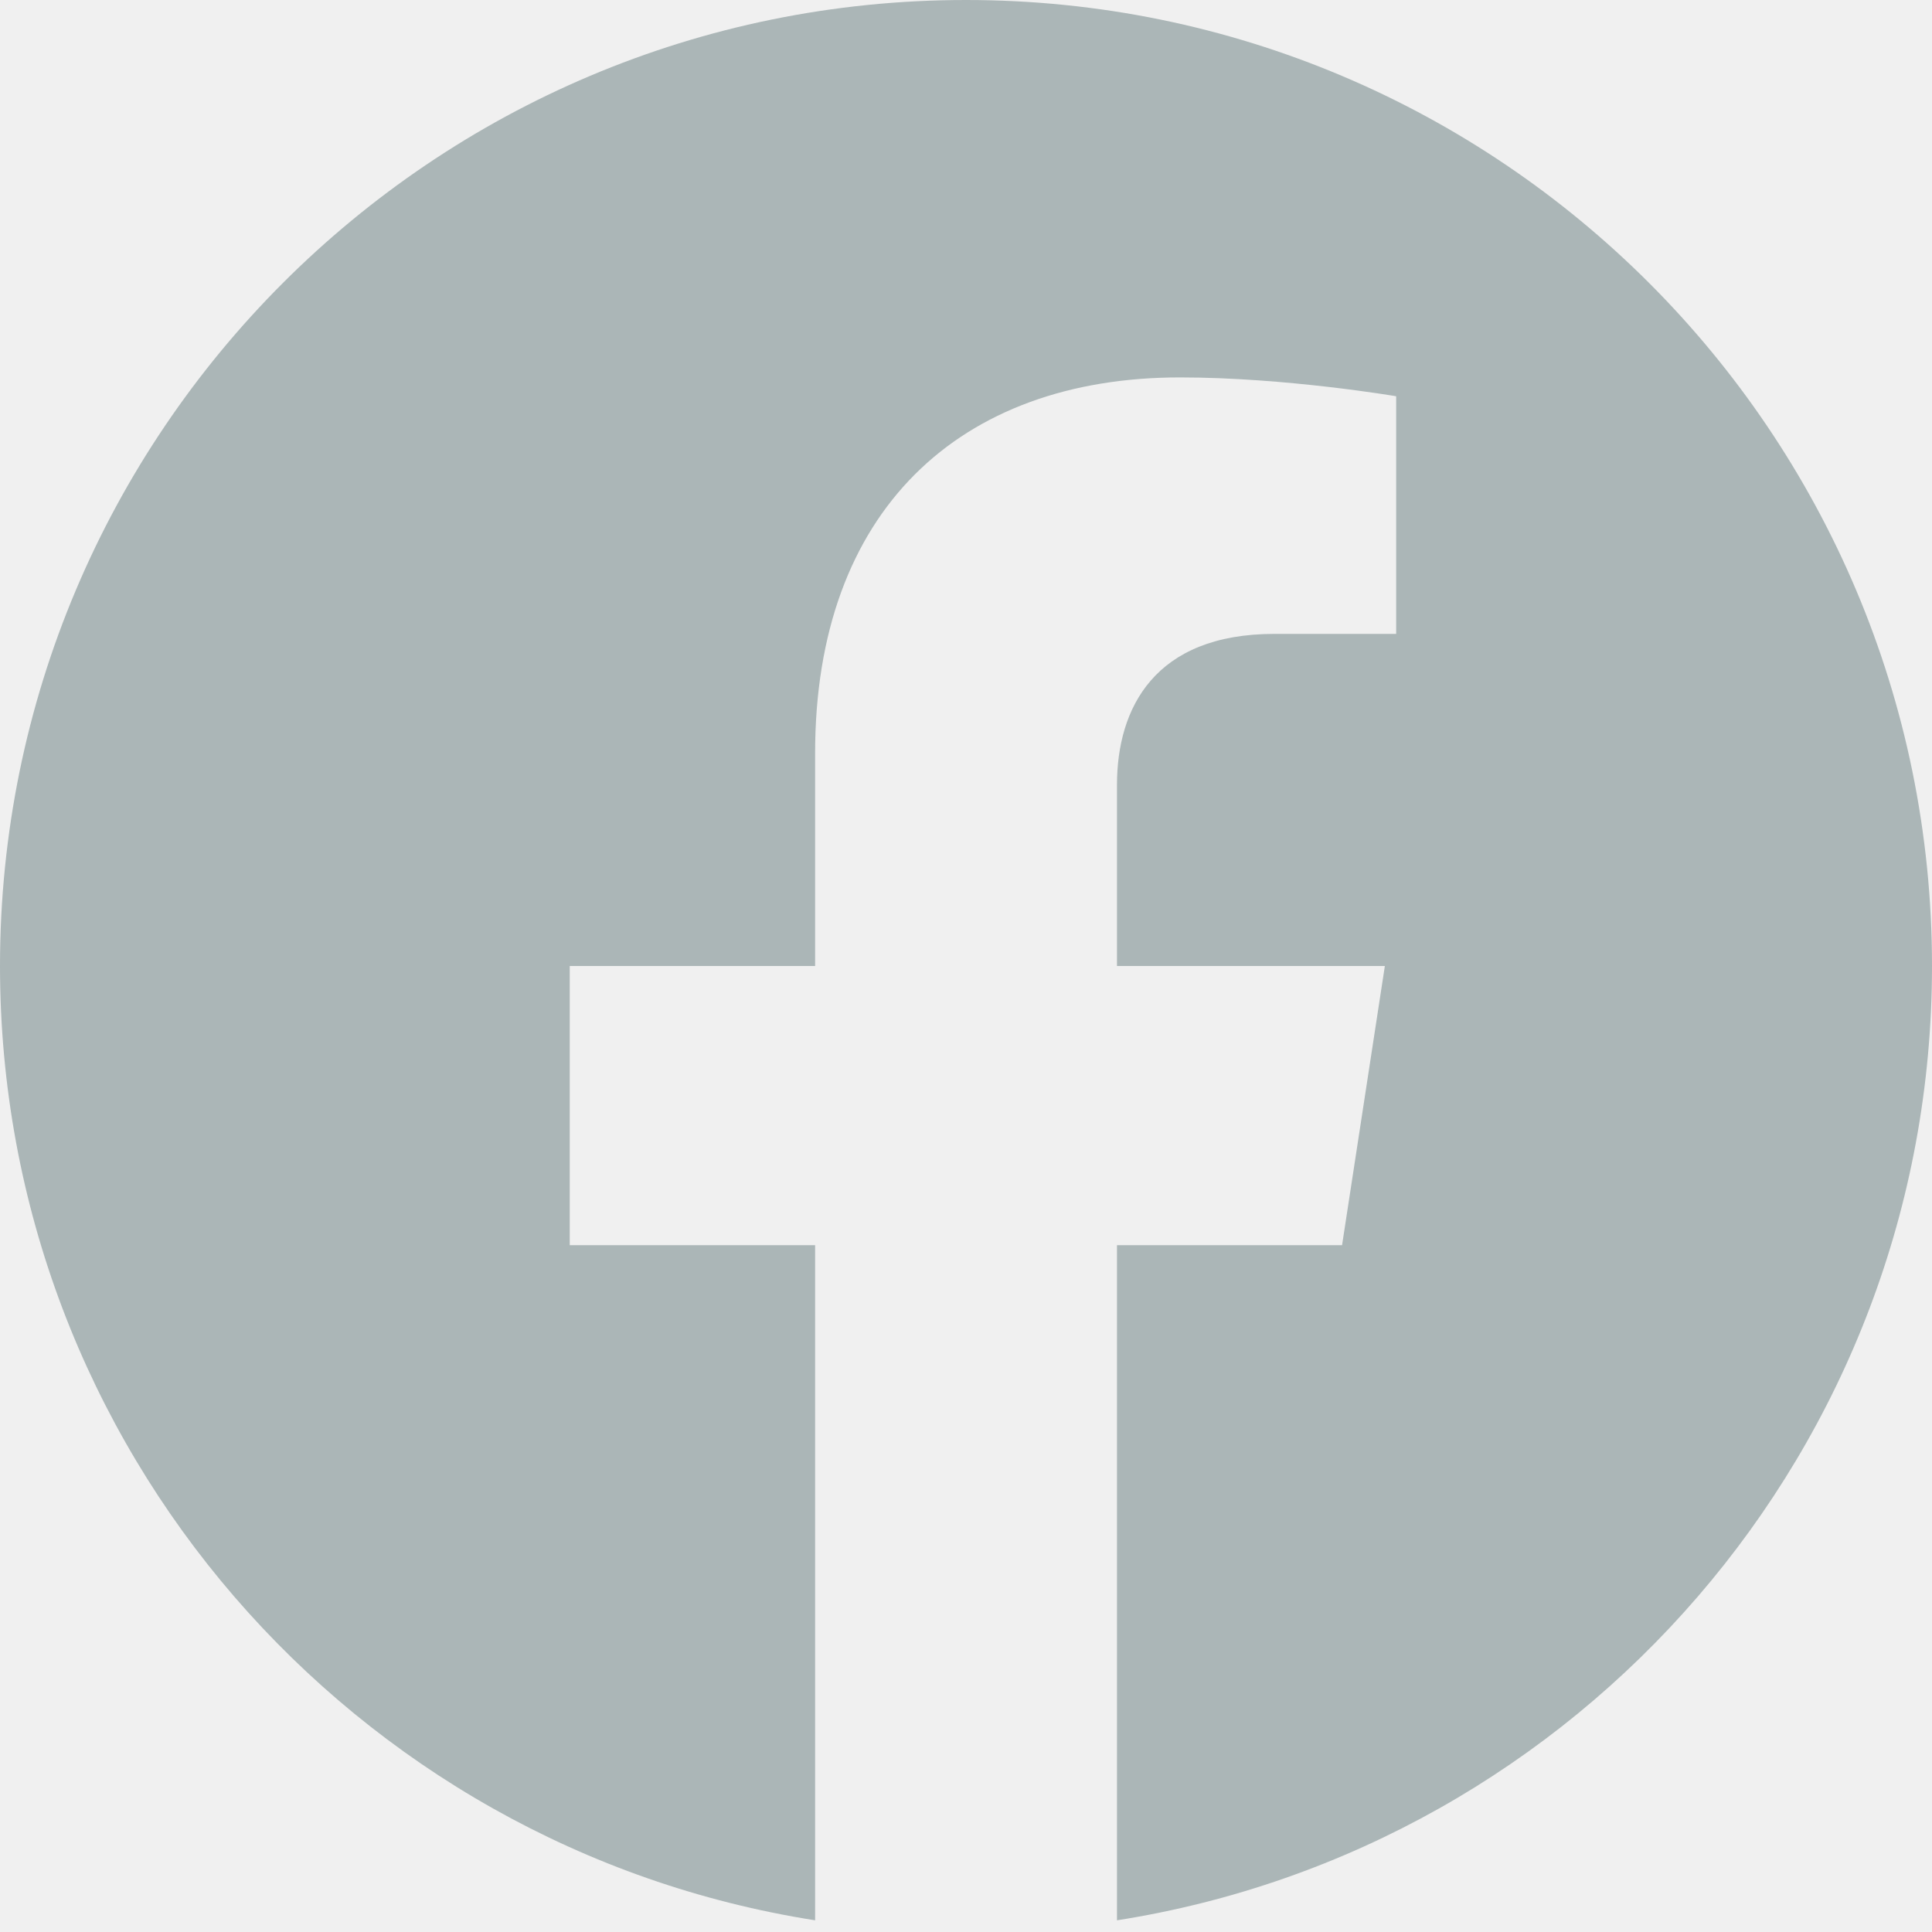
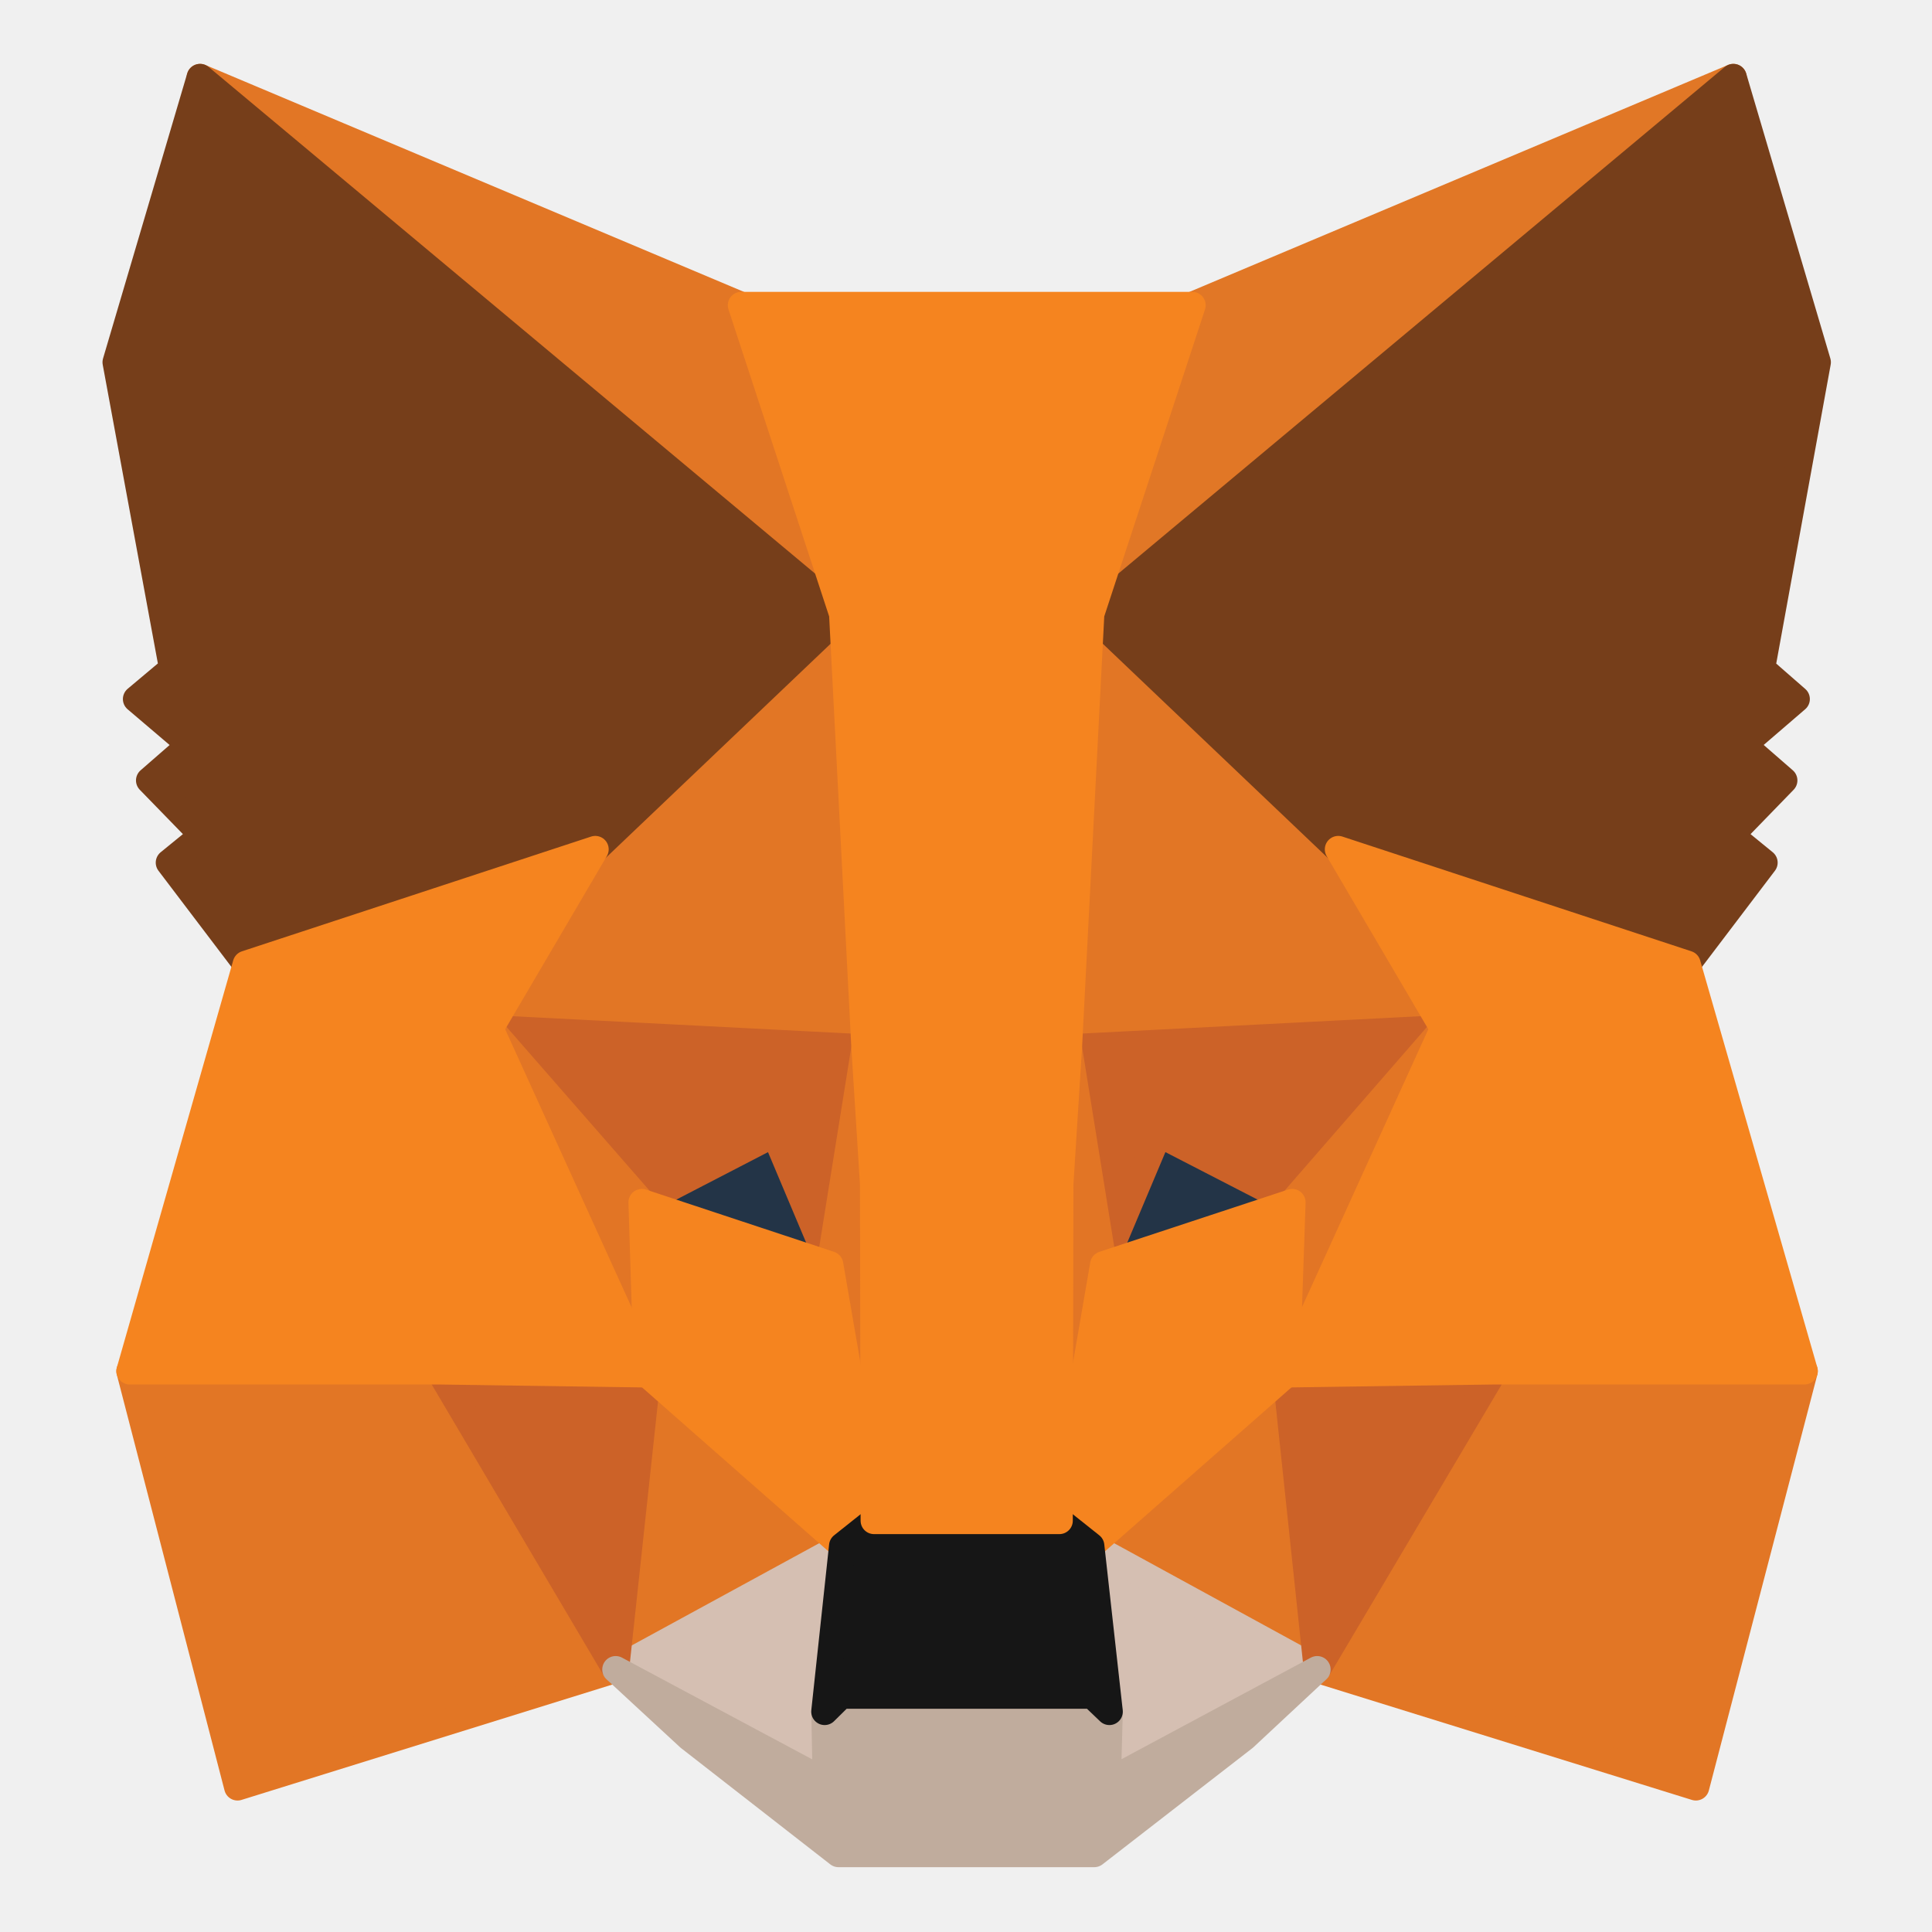
- <svg xmlns="http://www.w3.org/2000/svg" width="20" height="20" viewBox="0 0 20 20" fill="none">
-   <path d="M10 0C4.477 0 0 4.477 0 10C0 14.991 3.657 19.128 8.438 19.879V12.89H5.898V10H8.438V7.797C8.438 5.291 9.93 3.907 12.215 3.907C13.309 3.907 14.453 4.102 14.453 4.102V6.562H13.193C11.95 6.562 11.563 7.333 11.563 8.124V10H14.336L13.893 12.89H11.563V19.879C16.343 19.129 20 14.99 20 10C20 4.477 15.523 0 10 0Z" fill="#ABB6B7" />
+ <svg xmlns="http://www.w3.org/2000/svg" width="18" height="18" viewBox="0 0 18 18" fill="none">
+   <g clip-path="url(#clip0_6381_313)">
+     <path d="M16.149 0.72L9.956 5.892L11.108 2.844L16.149 0.72Z" fill="#E17726" stroke="#E17726" stroke-width="0.25" stroke-linecap="round" stroke-linejoin="round" />
+     <path d="M1.864 0.72L8.002 5.94L6.905 2.844L1.864 0.72Z" fill="#E27625" stroke="#E27625" stroke-width="0.25" stroke-linecap="round" stroke-linejoin="round" />
+     <path d="M13.919 12.713L12.271 15.554L15.8 16.65L16.811 12.775L13.919 12.713Z" fill="#E27625" stroke="#E27625" stroke-width="0.25" stroke-linecap="round" stroke-linejoin="round" />
+     <path d="M1.209 12.775L2.213 16.65L5.736 15.554L4.094 12.713L1.209 12.775Z" fill="#E27625" stroke="#E27625" stroke-width="0.25" stroke-linecap="round" stroke-linejoin="round" />
+     <path d="M5.546 7.913L4.565 9.582L8.057 9.761L7.941 5.52L5.546 7.913Z" fill="#E27625" stroke="#E27625" stroke-width="0.25" stroke-linecap="round" stroke-linejoin="round" />
+     <path d="M12.467 7.913L10.036 5.472L9.956 9.761L13.448 9.582L12.467 7.913Z" fill="#E27625" stroke="#E27625" stroke-width="0.25" stroke-linecap="round" stroke-linejoin="round" />
+     <path d="M5.736 15.554L7.849 14.402L6.03 12.802L5.736 15.554Z" fill="#E27625" stroke="#E27625" stroke-width="0.25" stroke-linecap="round" stroke-linejoin="round" />
+     <path d="M10.164 14.402L12.272 15.554L11.984 12.802L10.164 14.402Z" fill="#E27625" stroke="#E27625" stroke-width="0.25" stroke-linecap="round" stroke-linejoin="round" />
+     <path d="M12.272 15.554L10.164 14.402L10.336 15.947L10.318 16.602L12.272 15.554Z" fill="#D5BFB2" stroke="#D5BFB2" stroke-width="0.25" stroke-linecap="round" stroke-linejoin="round" />
+     <path d="M5.736 15.554L7.696 16.602L7.684 15.947L7.849 14.402L5.736 15.554Z" fill="#D5BFB2" stroke="#D5BFB2" stroke-width="0.25" stroke-linecap="round" stroke-linejoin="round" />
+     <path d="M7.732 11.781L5.98 11.202L7.218 10.561L7.732 11.781Z" fill="#233447" stroke="#233447" stroke-width="0.25" stroke-linecap="round" stroke-linejoin="round" />
+     <path d="M10.281 11.781L10.795 10.561L12.039 11.202L10.281 11.781Z" fill="#233447" stroke="#233447" stroke-width="0.25" stroke-linecap="round" stroke-linejoin="round" />
+     <path d="M5.736 15.554L6.042 12.713L4.094 12.775L5.736 15.554Z" fill="#CC6228" stroke="#CC6228" stroke-width="0.25" stroke-linecap="round" stroke-linejoin="round" />
+     <path d="M11.971 12.713L12.272 15.554L13.919 12.775L11.971 12.713Z" fill="#CC6228" stroke="#CC6228" stroke-width="0.25" stroke-linecap="round" stroke-linejoin="round" />
+     <path d="M13.448 9.582L9.956 9.761L10.281 11.781L10.795 10.561L12.039 11.202L13.448 9.582Z" fill="#CC6228" stroke="#CC6228" stroke-width="0.25" stroke-linecap="round" stroke-linejoin="round" />
+     <path d="M5.98 11.202L7.218 10.561L7.732 11.781L8.057 9.761L4.565 9.582L5.98 11.202Z" fill="#CC6228" stroke="#CC6228" stroke-width="0.25" stroke-linecap="round" stroke-linejoin="round" />
+     <path d="M4.566 9.582L6.03 12.802L5.981 11.202L4.566 9.582Z" fill="#E27525" stroke="#E27525" stroke-width="0.25" stroke-linecap="round" stroke-linejoin="round" />
+     <path d="M12.039 11.202L11.984 12.802L13.448 9.582L12.039 11.202Z" fill="#E27525" stroke="#E27525" stroke-width="0.25" stroke-linecap="round" stroke-linejoin="round" />
+     <path d="M8.057 9.761L7.733 11.781L8.143 14.168L8.235 11.023L8.057 9.761Z" fill="#E27525" stroke="#E27525" stroke-width="0.25" stroke-linecap="round" stroke-linejoin="round" />
+     <path d="M9.956 9.761L9.785 11.016L9.87 14.168L10.281 11.781L9.956 9.761Z" fill="#E27525" stroke="#E27525" stroke-width="0.25" stroke-linecap="round" stroke-linejoin="round" />
+     <path d="M10.281 11.782L9.87 14.168L10.164 14.402L11.984 12.802L12.039 11.202L10.281 11.782Z" fill="#F5841F" stroke="#F5841F" stroke-width="0.25" stroke-linecap="round" stroke-linejoin="round" />
+     <path d="M5.98 11.202L6.03 12.802L7.849 14.402L8.143 14.168L7.732 11.782L5.98 11.202Z" fill="#F5841F" stroke="#F5841F" stroke-width="0.25" stroke-linecap="round" stroke-linejoin="round" />
+     <path d="M10.318 16.602L10.336 15.947L10.177 15.795H7.837L7.684 15.947L7.696 16.602L5.736 15.554L6.422 16.188L7.812 17.271H10.195L11.592 16.188L12.272 15.554L10.318 16.602Z" fill="#C0AC9D" stroke="#C0AC9D" stroke-width="0.25" stroke-linecap="round" stroke-linejoin="round" />
+     <path d="M10.164 14.402L9.87 14.168H8.143L7.849 14.402L7.683 15.947L7.837 15.795H10.177L10.336 15.947L10.164 14.402Z" fill="#161616" stroke="#161616" stroke-width="0.25" stroke-linecap="round" stroke-linejoin="round" />
+     <path d="M16.413 6.23L16.933 3.375L16.149 0.72L10.164 5.72L12.468 7.913L15.72 8.982L16.437 8.037L16.125 7.782L16.621 7.271L16.241 6.94L16.737 6.513L16.413 6.23Z" fill="#763E1A" stroke="#763E1A" stroke-width="0.25" stroke-linecap="round" stroke-linejoin="round" />
+     <path d="M1.08 3.375L1.607 6.23L1.27 6.513L1.772 6.94L1.392 7.271L1.889 7.782L1.576 8.037L2.293 8.982L5.546 7.913L7.849 5.72L1.864 0.72L1.08 3.375Z" fill="#763E1A" stroke="#763E1A" stroke-width="0.25" stroke-linecap="round" stroke-linejoin="round" />
+     <path d="M15.72 8.982L12.468 7.913L13.448 9.582L11.984 12.802L13.919 12.774H16.811L15.72 8.982Z" fill="#F5841F" stroke="#F5841F" stroke-width="0.25" stroke-linecap="round" stroke-linejoin="round" />
+     <path d="M5.546 7.913L2.293 8.982L1.209 12.774H4.094L6.03 12.802L4.566 9.582L5.546 7.913Z" fill="#F5841F" stroke="#F5841F" stroke-width="0.25" stroke-linecap="round" stroke-linejoin="round" />
+     <path d="M9.956 9.761L10.164 5.72L11.108 2.844H6.906L7.849 5.72L8.057 9.761L8.137 11.03L8.143 14.168H9.87L9.876 11.03L9.956 9.761Z" fill="#F5841F" stroke="#F5841F" stroke-width="0.25" stroke-linecap="round" stroke-linejoin="round" />
+   </g>
+   <defs>
+     <clipPath id="clip0_6381_313">
+       <rect width="18" height="18" fill="white" />
+     </clipPath>
+   </defs>
</svg>
